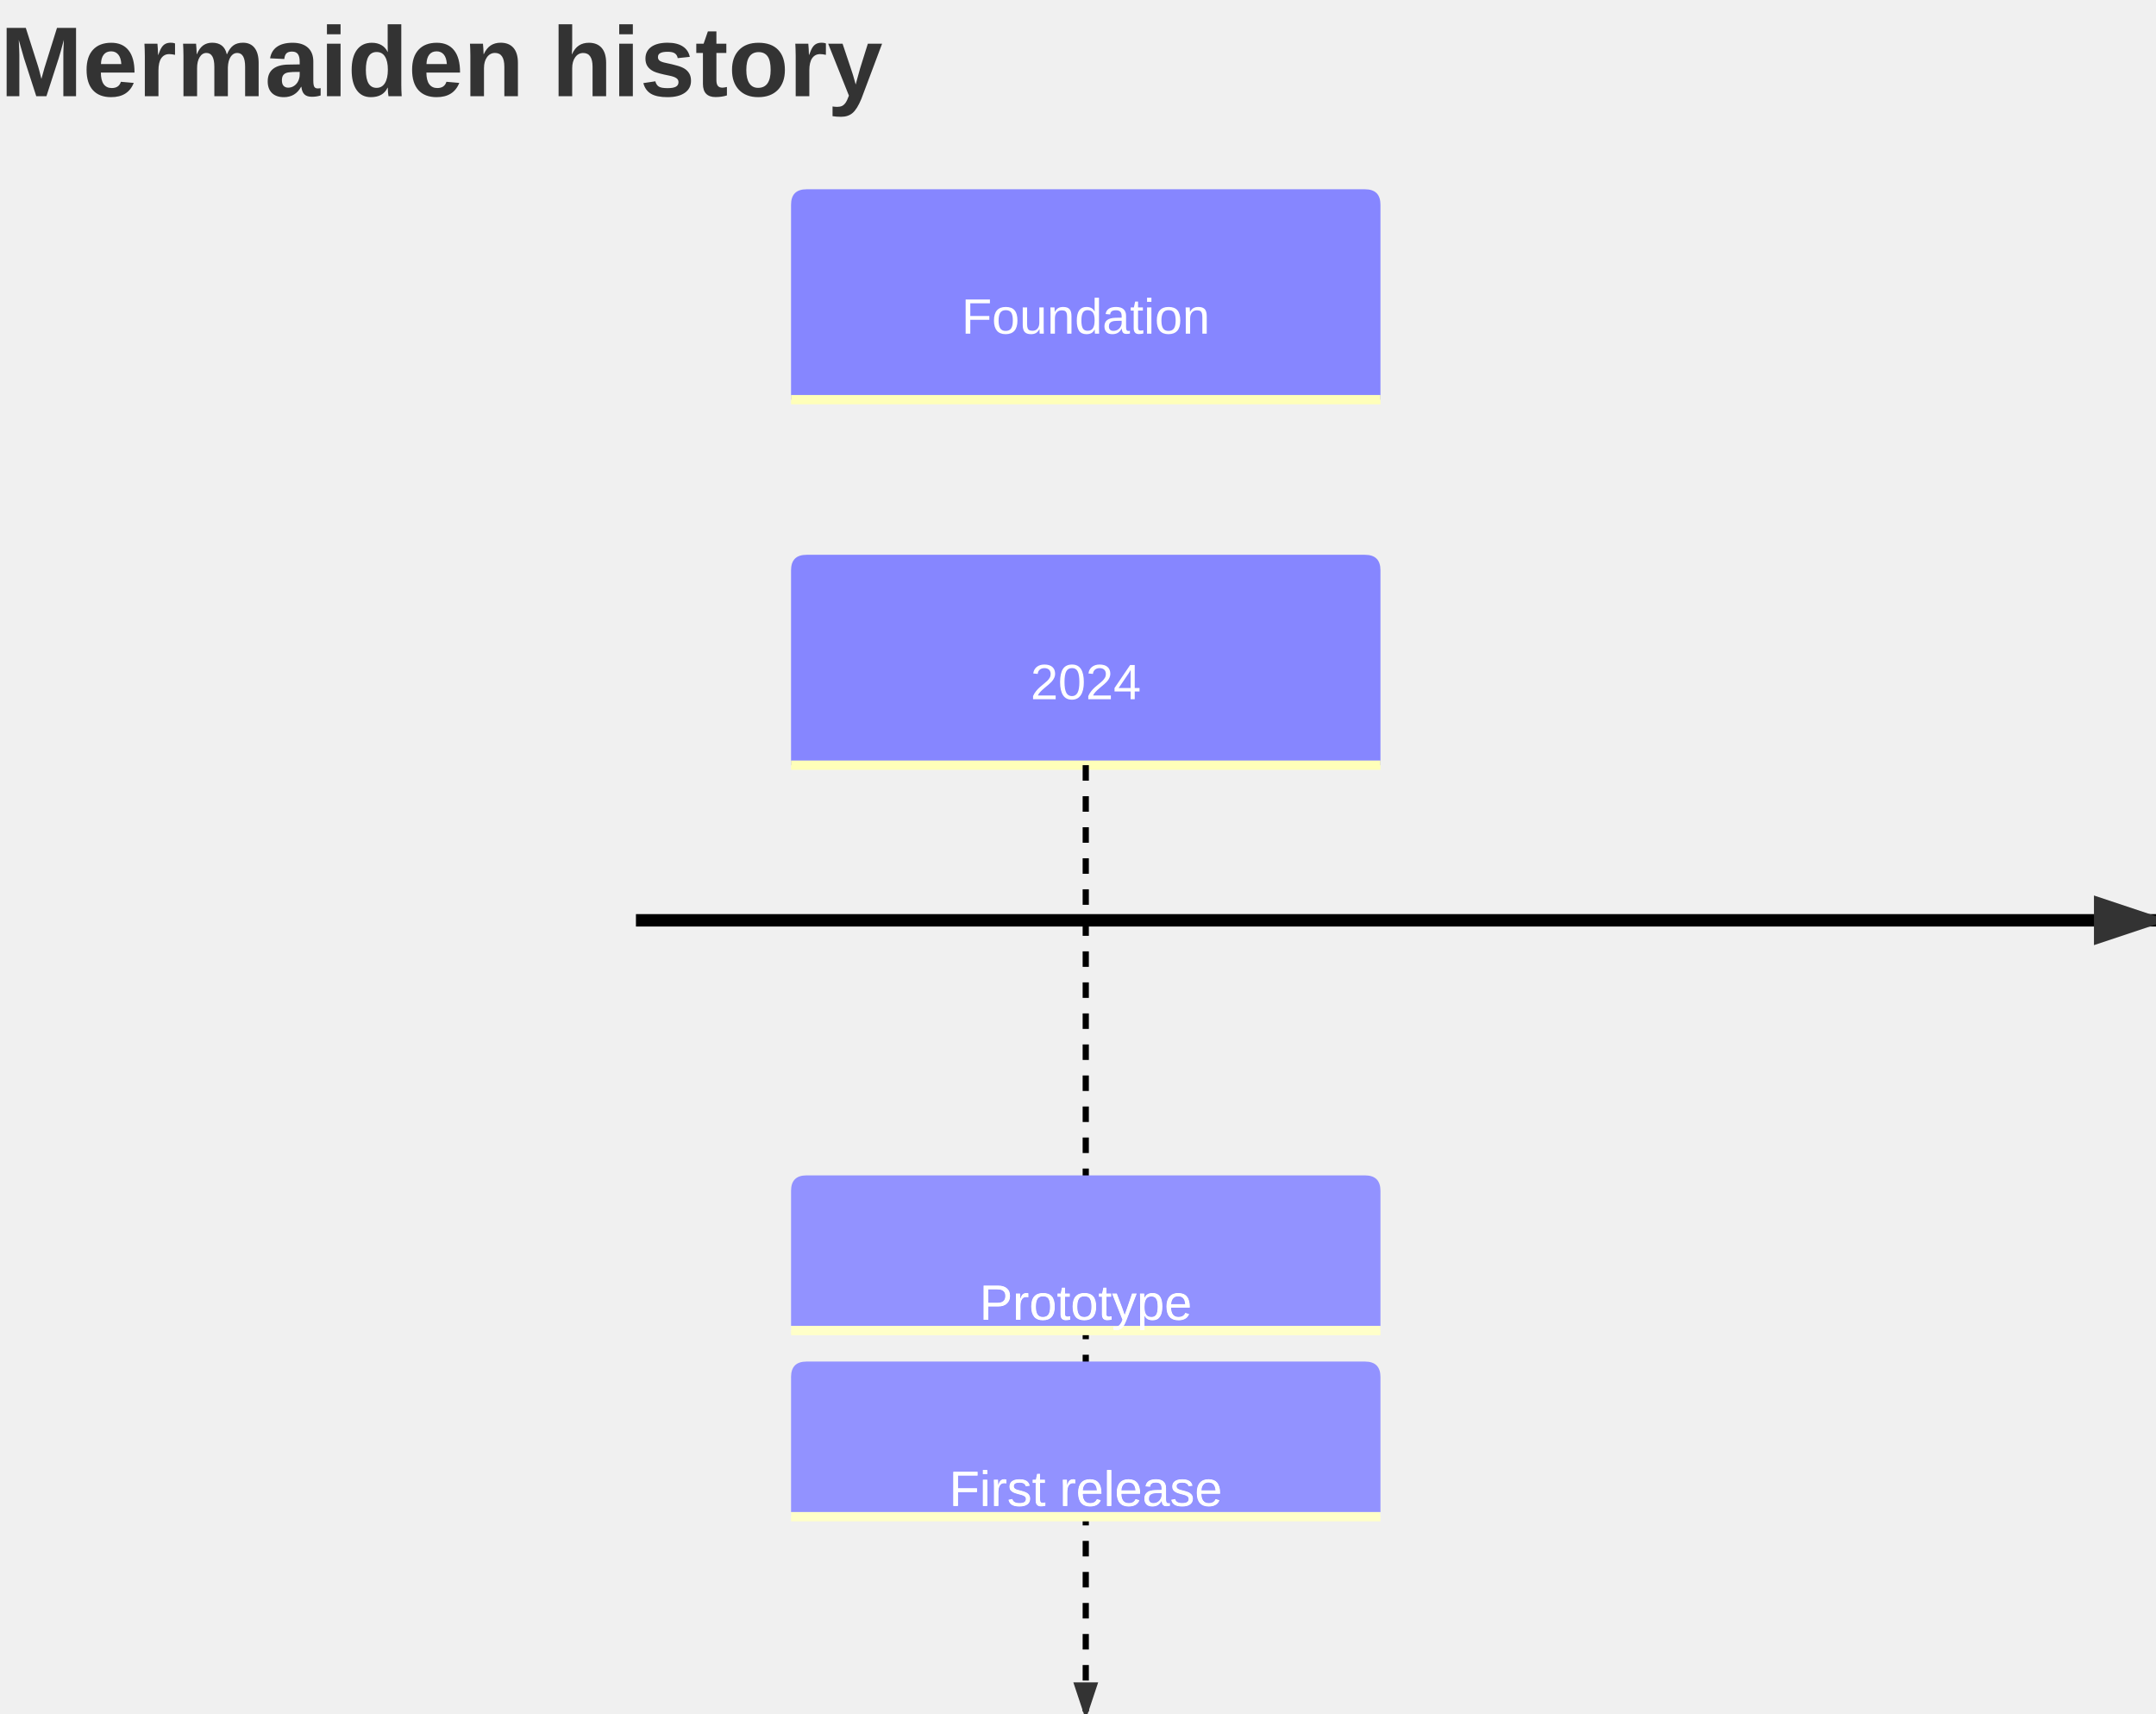
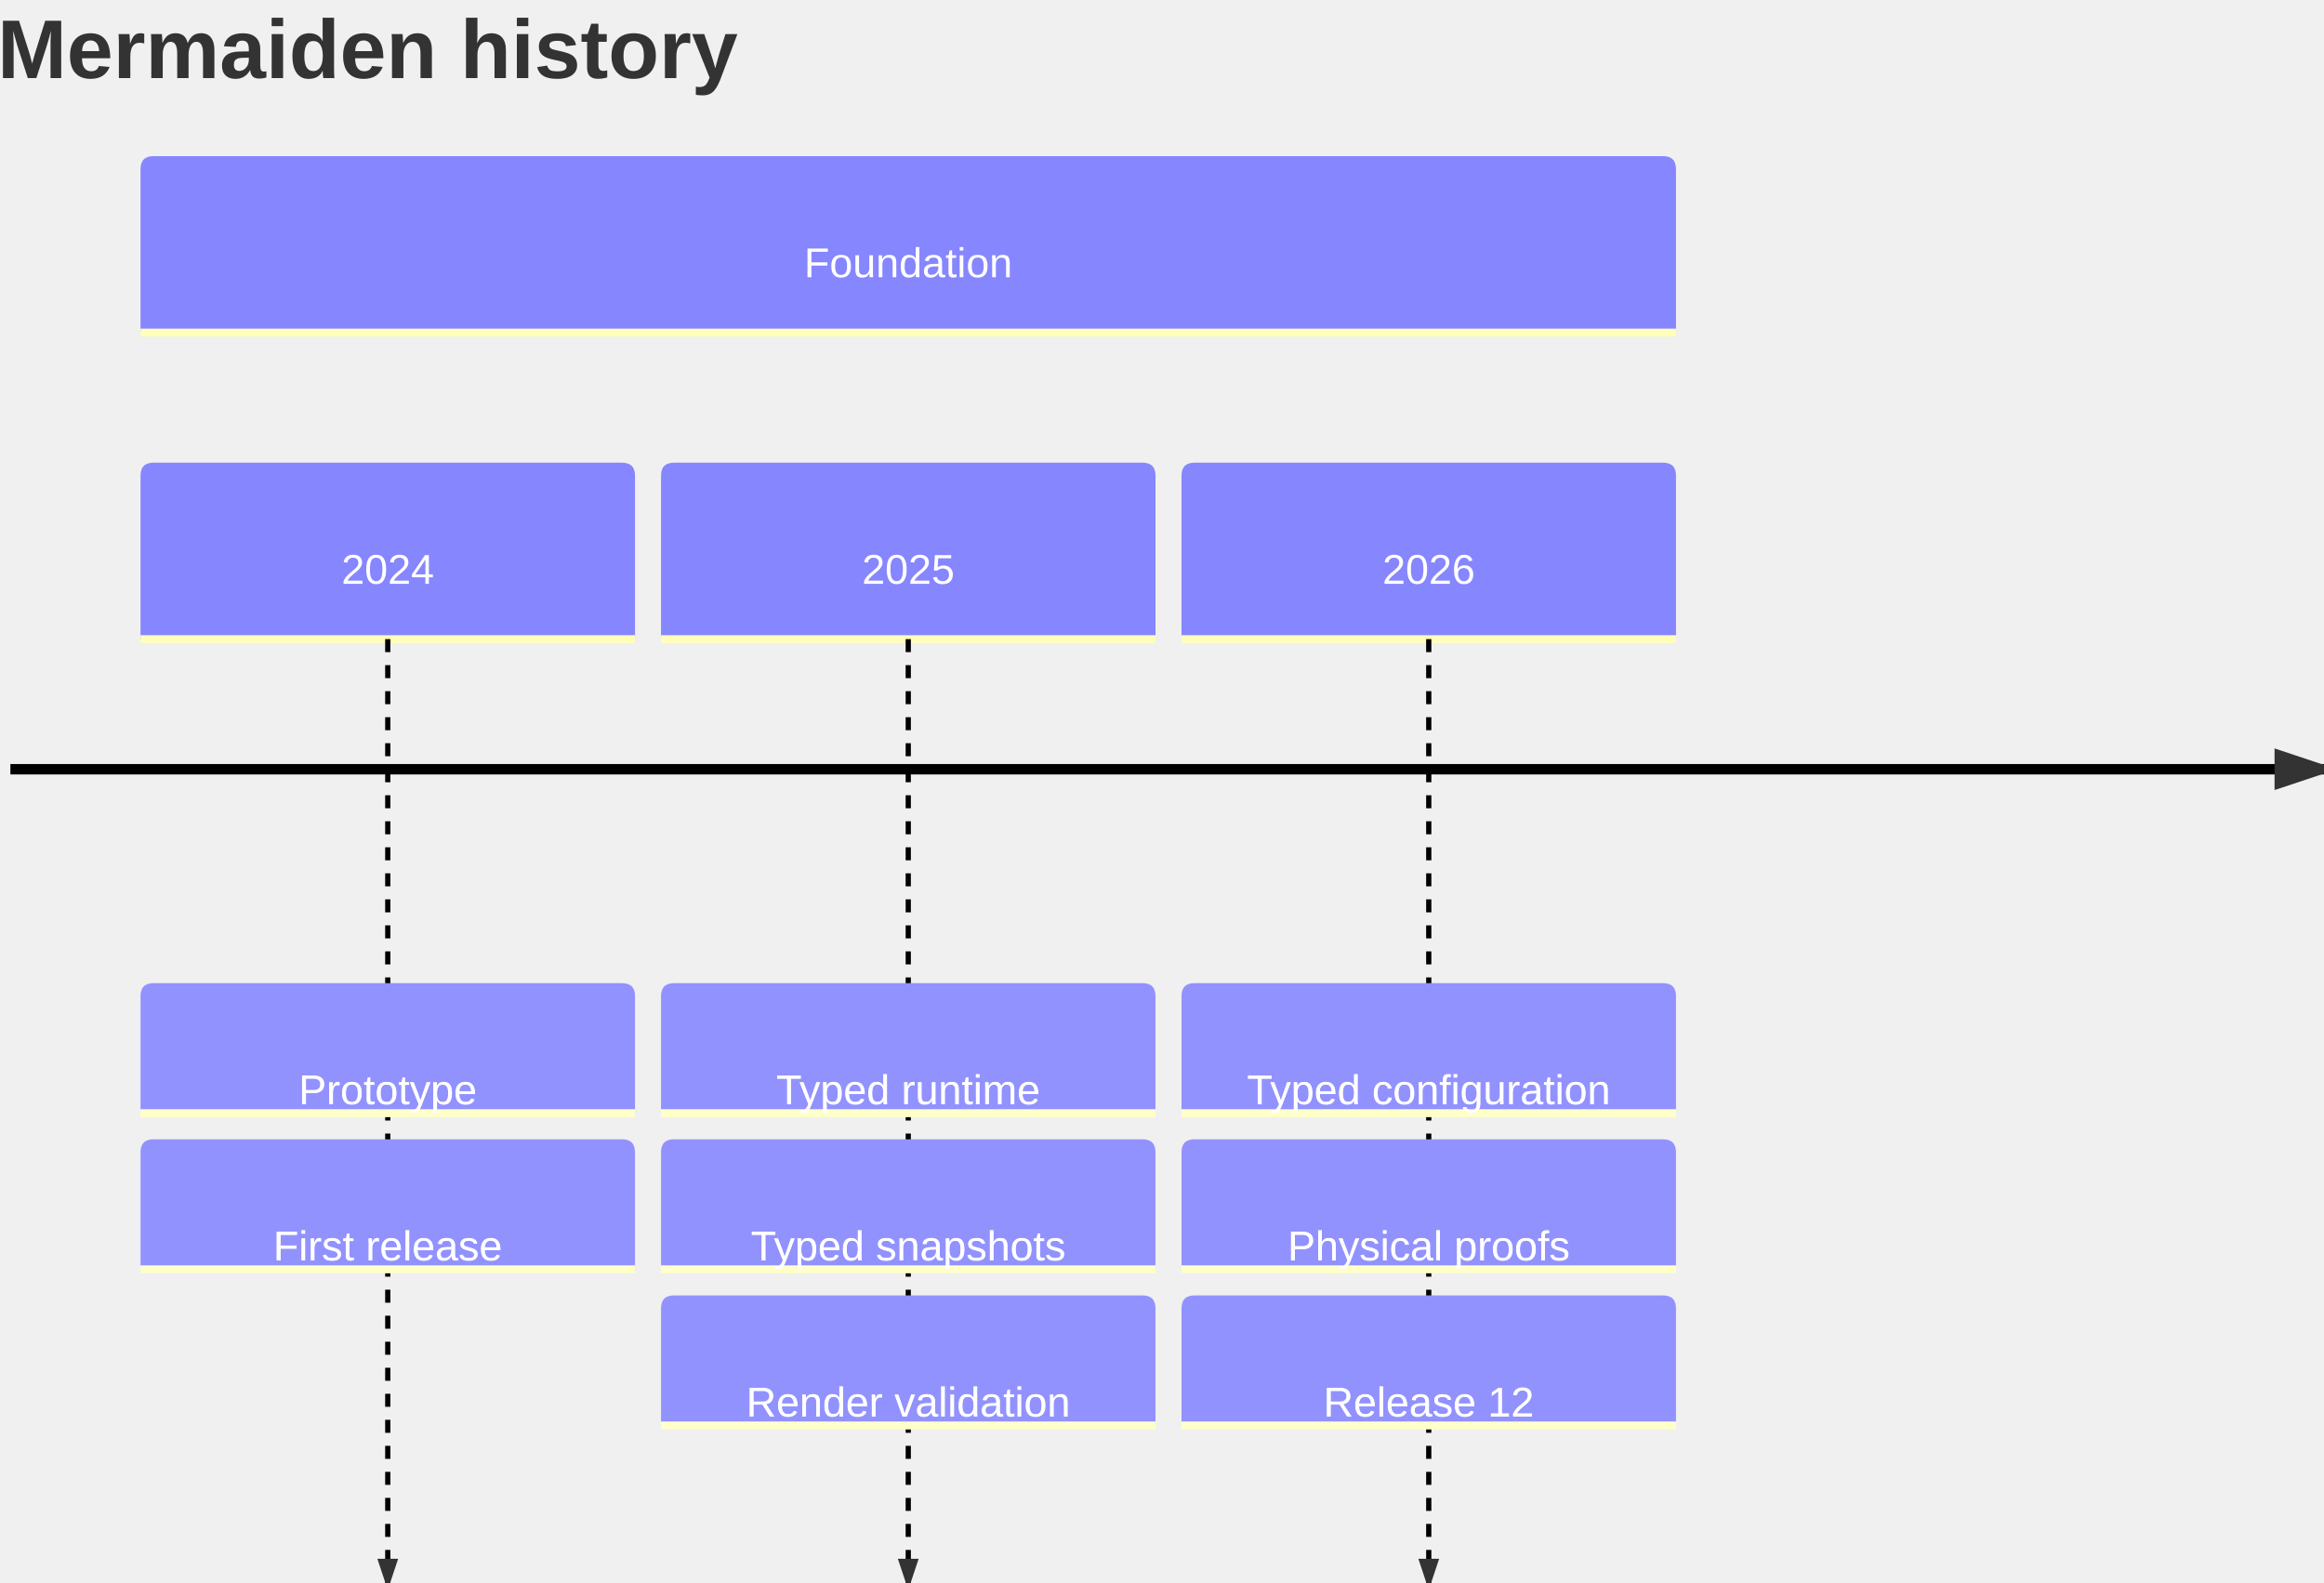
- <svg xmlns="http://www.w3.org/2000/svg" id="my-svg" width="100%" style="max-width: 695px; background-color: white;" viewBox="-55 -11 695 552.2" role="graphics-document document" aria-roledescription="timeline">
+ <svg xmlns="http://www.w3.org/2000/svg" id="my-svg" width="100%" style="max-width: 893px; background-color: white;" viewBox="146 -10 893 608" role="graphics-document document" aria-roledescription="timeline">
  <style>#my-svg{font-family:"trebuchet ms",verdana,arial,sans-serif;font-size:16px;fill:#333;}@keyframes edge-animation-frame{from{stroke-dashoffset:0;}}@keyframes dash{to{stroke-dashoffset:0;}}#my-svg .edge-animation-slow{stroke-dasharray:9,5!important;stroke-dashoffset:900;animation:dash 50s linear infinite;stroke-linecap:round;}#my-svg .edge-animation-fast{stroke-dasharray:9,5!important;stroke-dashoffset:900;animation:dash 20s linear infinite;stroke-linecap:round;}#my-svg .error-icon{fill:#552222;}#my-svg .error-text{fill:#552222;stroke:#552222;}#my-svg .edge-thickness-normal{stroke-width:1px;}#my-svg .edge-thickness-thick{stroke-width:3.5px;}#my-svg .edge-pattern-solid{stroke-dasharray:0;}#my-svg .edge-thickness-invisible{stroke-width:0;fill:none;}#my-svg .edge-pattern-dashed{stroke-dasharray:3;}#my-svg .edge-pattern-dotted{stroke-dasharray:2;}#my-svg .marker{fill:#333333;stroke:#333333;}#my-svg .marker.cross{stroke:#333333;}#my-svg svg{font-family:"trebuchet ms",verdana,arial,sans-serif;font-size:16px;}#my-svg p{margin:0;}#my-svg .edge{stroke-width:3;}#my-svg .section--1 rect,#my-svg .section--1 path,#my-svg .section--1 circle,#my-svg .section--1 path{fill:hsl(240, 100%, 76.275%);}#my-svg .section--1 text{fill:#ffffff;}#my-svg .node-icon--1{font-size:40px;color:#ffffff;}#my-svg .section-edge--1{stroke:hsl(240, 100%, 76.275%);}#my-svg .edge-depth--1{stroke-width:17;}#my-svg .section--1 line{stroke:hsl(60, 100%, 86.275%);stroke-width:3;}#my-svg .lineWrapper line{stroke:#ffffff;}#my-svg .disabled,#my-svg .disabled circle,#my-svg .disabled text{fill:hsl(80, 100%, 96.275%);}#my-svg .disabled text{fill:#aaaa33;}#my-svg .section-0 rect,#my-svg .section-0 path,#my-svg .section-0 circle,#my-svg .section-0 path{fill:hsl(60, 100%, 73.529%);}#my-svg .section-0 text{fill:black;}#my-svg .node-icon-0{font-size:40px;color:black;}#my-svg .section-edge-0{stroke:hsl(60, 100%, 73.529%);}#my-svg .edge-depth-0{stroke-width:14;}#my-svg .section-0 line{stroke:hsl(240, 100%, 83.529%);stroke-width:3;}#my-svg .lineWrapper line{stroke:black;}#my-svg .disabled,#my-svg .disabled circle,#my-svg .disabled text{fill:hsl(80, 100%, 96.275%);}#my-svg .disabled text{fill:#aaaa33;}#my-svg .section-1 rect,#my-svg .section-1 path,#my-svg .section-1 circle,#my-svg .section-1 path{fill:hsl(80, 100%, 76.275%);}#my-svg .section-1 text{fill:black;}#my-svg .node-icon-1{font-size:40px;color:black;}#my-svg .section-edge-1{stroke:hsl(80, 100%, 76.275%);}#my-svg .edge-depth-1{stroke-width:11;}#my-svg .section-1 line{stroke:hsl(260, 100%, 86.275%);stroke-width:3;}#my-svg .lineWrapper line{stroke:black;}#my-svg .disabled,#my-svg .disabled circle,#my-svg .disabled text{fill:hsl(80, 100%, 96.275%);}#my-svg .disabled text{fill:#aaaa33;}#my-svg .section-2 rect,#my-svg .section-2 path,#my-svg .section-2 circle,#my-svg .section-2 path{fill:hsl(270, 100%, 76.275%);}#my-svg .section-2 text{fill:#ffffff;}#my-svg .node-icon-2{font-size:40px;color:#ffffff;}#my-svg .section-edge-2{stroke:hsl(270, 100%, 76.275%);}#my-svg .edge-depth-2{stroke-width:8;}#my-svg .section-2 line{stroke:hsl(90, 100%, 86.275%);stroke-width:3;}#my-svg .lineWrapper line{stroke:#ffffff;}#my-svg .disabled,#my-svg .disabled circle,#my-svg .disabled text{fill:hsl(80, 100%, 96.275%);}#my-svg .disabled text{fill:#aaaa33;}#my-svg .section-3 rect,#my-svg .section-3 path,#my-svg .section-3 circle,#my-svg .section-3 path{fill:hsl(300, 100%, 76.275%);}#my-svg .section-3 text{fill:black;}#my-svg .node-icon-3{font-size:40px;color:black;}#my-svg .section-edge-3{stroke:hsl(300, 100%, 76.275%);}#my-svg .edge-depth-3{stroke-width:5;}#my-svg .section-3 line{stroke:hsl(120, 100%, 86.275%);stroke-width:3;}#my-svg .lineWrapper line{stroke:black;}#my-svg .disabled,#my-svg .disabled circle,#my-svg .disabled text{fill:hsl(80, 100%, 96.275%);}#my-svg .disabled text{fill:#aaaa33;}#my-svg .section-4 rect,#my-svg .section-4 path,#my-svg .section-4 circle,#my-svg .section-4 path{fill:hsl(330, 100%, 76.275%);}#my-svg .section-4 text{fill:black;}#my-svg .node-icon-4{font-size:40px;color:black;}#my-svg .section-edge-4{stroke:hsl(330, 100%, 76.275%);}#my-svg .edge-depth-4{stroke-width:2;}#my-svg .section-4 line{stroke:hsl(150, 100%, 86.275%);stroke-width:3;}#my-svg .lineWrapper line{stroke:black;}#my-svg .disabled,#my-svg .disabled circle,#my-svg .disabled text{fill:hsl(80, 100%, 96.275%);}#my-svg .disabled text{fill:#aaaa33;}#my-svg .section-5 rect,#my-svg .section-5 path,#my-svg .section-5 circle,#my-svg .section-5 path{fill:hsl(0, 100%, 76.275%);}#my-svg .section-5 text{fill:black;}#my-svg .node-icon-5{font-size:40px;color:black;}#my-svg .section-edge-5{stroke:hsl(0, 100%, 76.275%);}#my-svg .edge-depth-5{stroke-width:-1;}#my-svg .section-5 line{stroke:hsl(180, 100%, 86.275%);stroke-width:3;}#my-svg .lineWrapper line{stroke:black;}#my-svg .disabled,#my-svg .disabled circle,#my-svg .disabled text{fill:hsl(80, 100%, 96.275%);}#my-svg .disabled text{fill:#aaaa33;}#my-svg .section-6 rect,#my-svg .section-6 path,#my-svg .section-6 circle,#my-svg .section-6 path{fill:hsl(30, 100%, 76.275%);}#my-svg .section-6 text{fill:black;}#my-svg .node-icon-6{font-size:40px;color:black;}#my-svg .section-edge-6{stroke:hsl(30, 100%, 76.275%);}#my-svg .edge-depth-6{stroke-width:-4;}#my-svg .section-6 line{stroke:hsl(210, 100%, 86.275%);stroke-width:3;}#my-svg .lineWrapper line{stroke:black;}#my-svg .disabled,#my-svg .disabled circle,#my-svg .disabled text{fill:hsl(80, 100%, 96.275%);}#my-svg .disabled text{fill:#aaaa33;}#my-svg .section-7 rect,#my-svg .section-7 path,#my-svg .section-7 circle,#my-svg .section-7 path{fill:hsl(90, 100%, 76.275%);}#my-svg .section-7 text{fill:black;}#my-svg .node-icon-7{font-size:40px;color:black;}#my-svg .section-edge-7{stroke:hsl(90, 100%, 76.275%);}#my-svg .edge-depth-7{stroke-width:-7;}#my-svg .section-7 line{stroke:hsl(270, 100%, 86.275%);stroke-width:3;}#my-svg .lineWrapper line{stroke:black;}#my-svg .disabled,#my-svg .disabled circle,#my-svg .disabled text{fill:hsl(80, 100%, 96.275%);}#my-svg .disabled text{fill:#aaaa33;}#my-svg .section-8 rect,#my-svg .section-8 path,#my-svg .section-8 circle,#my-svg .section-8 path{fill:hsl(150, 100%, 76.275%);}#my-svg .section-8 text{fill:black;}#my-svg .node-icon-8{font-size:40px;color:black;}#my-svg .section-edge-8{stroke:hsl(150, 100%, 76.275%);}#my-svg .edge-depth-8{stroke-width:-10;}#my-svg .section-8 line{stroke:hsl(330, 100%, 86.275%);stroke-width:3;}#my-svg .lineWrapper line{stroke:black;}#my-svg .disabled,#my-svg .disabled circle,#my-svg .disabled text{fill:hsl(80, 100%, 96.275%);}#my-svg .disabled text{fill:#aaaa33;}#my-svg .section-9 rect,#my-svg .section-9 path,#my-svg .section-9 circle,#my-svg .section-9 path{fill:hsl(180, 100%, 76.275%);}#my-svg .section-9 text{fill:black;}#my-svg .node-icon-9{font-size:40px;color:black;}#my-svg .section-edge-9{stroke:hsl(180, 100%, 76.275%);}#my-svg .edge-depth-9{stroke-width:-13;}#my-svg .section-9 line{stroke:hsl(0, 100%, 86.275%);stroke-width:3;}#my-svg .lineWrapper line{stroke:black;}#my-svg .disabled,#my-svg .disabled circle,#my-svg .disabled text{fill:hsl(80, 100%, 96.275%);}#my-svg .disabled text{fill:#aaaa33;}#my-svg .section-10 rect,#my-svg .section-10 path,#my-svg .section-10 circle,#my-svg .section-10 path{fill:hsl(210, 100%, 76.275%);}#my-svg .section-10 text{fill:black;}#my-svg .node-icon-10{font-size:40px;color:black;}#my-svg .section-edge-10{stroke:hsl(210, 100%, 76.275%);}#my-svg .edge-depth-10{stroke-width:-16;}#my-svg .section-10 line{stroke:hsl(30, 100%, 86.275%);stroke-width:3;}#my-svg .lineWrapper line{stroke:black;}#my-svg .disabled,#my-svg .disabled circle,#my-svg .disabled text{fill:hsl(80, 100%, 96.275%);}#my-svg .disabled text{fill:#aaaa33;}#my-svg .section-root rect,#my-svg .section-root path,#my-svg .section-root circle{fill:hsl(240, 100%, 46.275%);}#my-svg .section-root text{fill:#ffffff;}#my-svg .icon-container{height:100%;display:flex;justify-content:center;align-items:center;}#my-svg .edge{fill:none;}#my-svg .eventWrapper{filter:brightness(120%);}#my-svg .node .neo-node{stroke:#9370DB;}#my-svg [data-look="neo"].node rect,#my-svg [data-look="neo"].cluster rect,#my-svg [data-look="neo"].node polygon{stroke:#9370DB;filter:drop-shadow(1px 2px 2px rgba(185, 185, 185, 1));}#my-svg [data-look="neo"].swimlane.cluster rect{filter:none;}#my-svg [data-look="neo"].node path{stroke:#9370DB;stroke-width:1px;}#my-svg [data-look="neo"].node .outer-path{filter:drop-shadow(1px 2px 2px rgba(185, 185, 185, 1));}#my-svg [data-look="neo"].node .neo-line path{stroke:#9370DB;filter:none;}#my-svg [data-look="neo"].node circle{stroke:#9370DB;filter:drop-shadow(1px 2px 2px rgba(185, 185, 185, 1));}#my-svg [data-look="neo"].node circle .state-start{fill:#000000;}#my-svg [data-look="neo"].icon-shape .icon{fill:#9370DB;filter:drop-shadow(1px 2px 2px rgba(185, 185, 185, 1));}#my-svg [data-look="neo"].icon-shape .icon-neo path{stroke:#9370DB;filter:drop-shadow(1px 2px 2px rgba(185, 185, 185, 1));}#my-svg :root{--mermaid-font-family:"trebuchet ms",verdana,arial,sans-serif;}</style>
  <g />
  <g />
  <defs>
    <marker id="my-svg-arrowhead" refX="5" refY="2" markerWidth="6" markerHeight="4" orient="auto">
      <path d="M 0,0 V 4 L6,2 Z" />
    </marker>
  </defs>
  <g transform="translate(200, 50)">
    <g class="timeline-node section--1">
      <g>
-         <path id="my-svg-node-0" class="node-bkg node-undefined" d="M0 62.8 v-57.8 q0,-5,5,-5 h180 q5,0,5,5 v62.8 H0 Z" />
-         <line class="node-line--1" x1="0" y1="67.8" x2="190" y2="67.8" />
+         <path id="my-svg-node-0" class="node-bkg node-undefined" d="M0 62.8 v-57.8 q0,-5,5,-5 h580 q5,0,5,5 v62.8 H0 Z" />
+         <line class="node-line--1" x1="0" y1="67.8" x2="590" y2="67.8" />
      </g>
-       <g transform="translate(95, 10)">
+       <g transform="translate(295, 10)">
        <text dy="1em" alignment-baseline="middle" dominant-baseline="middle" text-anchor="middle">
          <tspan x="0" dy="1em">Foundation</tspan>
        </text>
      </g>
    </g>
  </g>
  <g class="taskWrapper" transform="translate(200, 167.8)">
    <g class="timeline-node section--1">
      <g>
        <path id="my-svg-node-1" class="node-bkg node-undefined" d="M0 62.8 v-57.8 q0,-5,5,-5 h180 q5,0,5,5 v62.8 H0 Z" />
        <line class="node-line--1" x1="0" y1="67.8" x2="190" y2="67.8" />
      </g>
      <g transform="translate(95, 10)">
        <text dy="1em" alignment-baseline="middle" dominant-baseline="middle" text-anchor="middle">
          <tspan x="0" dy="1em">2024</tspan>
        </text>
      </g>
    </g>
  </g>
  <g class="lineWrapper">
-     <line x1="295" y1="235.6" x2="295" y2="541.2" stroke-width="2" stroke="black" marker-end="url(#my-svg-arrowhead)" stroke-dasharray="5,5" />
+     <line x1="295" y1="235.6" x2="295" y2="599" stroke-width="2" stroke="black" marker-end="url(#my-svg-arrowhead)" stroke-dasharray="5,5" />
  </g>
  <g class="eventWrapper" transform="translate(200, 367.8)">
    <g class="timeline-node section--1">
      <g>
        <path id="my-svg-node-2" class="node-bkg node-undefined" d="M0 45 v-40 q0,-5,5,-5 h180 q5,0,5,5 v45 H0 Z" />
        <line class="node-line--1" x1="0" y1="50" x2="190" y2="50" />
      </g>
      <g transform="translate(95, 10)">
        <text dy="1em" alignment-baseline="middle" dominant-baseline="middle" text-anchor="middle">
          <tspan x="0" dy="1em">Prototype</tspan>
        </text>
      </g>
    </g>
  </g>
  <g class="eventWrapper" transform="translate(200, 427.8)">
    <g class="timeline-node section--1">
      <g>
        <path id="my-svg-node-3" class="node-bkg node-undefined" d="M0 45 v-40 q0,-5,5,-5 h180 q5,0,5,5 v45 H0 Z" />
        <line class="node-line--1" x1="0" y1="50" x2="190" y2="50" />
      </g>
      <g transform="translate(95, 10)">
        <text dy="1em" alignment-baseline="middle" dominant-baseline="middle" text-anchor="middle">
          <tspan x="0" dy="1em">First   release</tspan>
        </text>
      </g>
    </g>
  </g>
-   <text x="-55" font-size="4ex" font-weight="bold" y="20">Mermaiden history</text>
+   <g class="taskWrapper" transform="translate(400, 167.8)">
+     <g class="timeline-node section--1">
+       <g>
+         <path id="my-svg-node-4" class="node-bkg node-undefined" d="M0 62.8 v-57.8 q0,-5,5,-5 h180 q5,0,5,5 v62.8 H0 Z" />
+         <line class="node-line--1" x1="0" y1="67.8" x2="190" y2="67.8" />
+       </g>
+       <g transform="translate(95, 10)">
+         <text dy="1em" alignment-baseline="middle" dominant-baseline="middle" text-anchor="middle">
+           <tspan x="0" dy="1em">2025</tspan>
+         </text>
+       </g>
+     </g>
+   </g>
  <g class="lineWrapper">
-     <line x1="150" y1="285.6" x2="640" y2="285.6" stroke-width="4" stroke="black" marker-end="url(#my-svg-arrowhead)" />
+     <line x1="495" y1="235.6" x2="495" y2="599" stroke-width="2" stroke="black" marker-end="url(#my-svg-arrowhead)" stroke-dasharray="5,5" />
+   </g>
+   <g class="eventWrapper" transform="translate(400, 367.8)">
+     <g class="timeline-node section--1">
+       <g>
+         <path id="my-svg-node-5" class="node-bkg node-undefined" d="M0 45 v-40 q0,-5,5,-5 h180 q5,0,5,5 v45 H0 Z" />
+         <line class="node-line--1" x1="0" y1="50" x2="190" y2="50" />
+       </g>
+       <g transform="translate(95, 10)">
+         <text dy="1em" alignment-baseline="middle" dominant-baseline="middle" text-anchor="middle">
+           <tspan x="0" dy="1em">Typed   runtime</tspan>
+         </text>
+       </g>
+     </g>
+   </g>
+   <g class="eventWrapper" transform="translate(400, 427.8)">
+     <g class="timeline-node section--1">
+       <g>
+         <path id="my-svg-node-6" class="node-bkg node-undefined" d="M0 45 v-40 q0,-5,5,-5 h180 q5,0,5,5 v45 H0 Z" />
+         <line class="node-line--1" x1="0" y1="50" x2="190" y2="50" />
+       </g>
+       <g transform="translate(95, 10)">
+         <text dy="1em" alignment-baseline="middle" dominant-baseline="middle" text-anchor="middle">
+           <tspan x="0" dy="1em">Typed   snapshots</tspan>
+         </text>
+       </g>
+     </g>
+   </g>
+   <g class="eventWrapper" transform="translate(400, 487.8)">
+     <g class="timeline-node section--1">
+       <g>
+         <path id="my-svg-node-7" class="node-bkg node-undefined" d="M0 45 v-40 q0,-5,5,-5 h180 q5,0,5,5 v45 H0 Z" />
+         <line class="node-line--1" x1="0" y1="50" x2="190" y2="50" />
+       </g>
+       <g transform="translate(95, 10)">
+         <text dy="1em" alignment-baseline="middle" dominant-baseline="middle" text-anchor="middle">
+           <tspan x="0" dy="1em">Render   validation</tspan>
+         </text>
+       </g>
+     </g>
+   </g>
+   <g class="taskWrapper" transform="translate(600, 167.8)">
+     <g class="timeline-node section--1">
+       <g>
+         <path id="my-svg-node-8" class="node-bkg node-undefined" d="M0 62.8 v-57.8 q0,-5,5,-5 h180 q5,0,5,5 v62.8 H0 Z" />
+         <line class="node-line--1" x1="0" y1="67.8" x2="190" y2="67.8" />
+       </g>
+       <g transform="translate(95, 10)">
+         <text dy="1em" alignment-baseline="middle" dominant-baseline="middle" text-anchor="middle">
+           <tspan x="0" dy="1em">2026</tspan>
+         </text>
+       </g>
+     </g>
+   </g>
+   <g class="lineWrapper">
+     <line x1="695" y1="235.6" x2="695" y2="599" stroke-width="2" stroke="black" marker-end="url(#my-svg-arrowhead)" stroke-dasharray="5,5" />
+   </g>
+   <g class="eventWrapper" transform="translate(600, 367.8)">
+     <g class="timeline-node section--1">
+       <g>
+         <path id="my-svg-node-9" class="node-bkg node-undefined" d="M0 45 v-40 q0,-5,5,-5 h180 q5,0,5,5 v45 H0 Z" />
+         <line class="node-line--1" x1="0" y1="50" x2="190" y2="50" />
+       </g>
+       <g transform="translate(95, 10)">
+         <text dy="1em" alignment-baseline="middle" dominant-baseline="middle" text-anchor="middle">
+           <tspan x="0" dy="1em">Typed   configuration</tspan>
+         </text>
+       </g>
+     </g>
+   </g>
+   <g class="eventWrapper" transform="translate(600, 427.8)">
+     <g class="timeline-node section--1">
+       <g>
+         <path id="my-svg-node-10" class="node-bkg node-undefined" d="M0 45 v-40 q0,-5,5,-5 h180 q5,0,5,5 v45 H0 Z" />
+         <line class="node-line--1" x1="0" y1="50" x2="190" y2="50" />
+       </g>
+       <g transform="translate(95, 10)">
+         <text dy="1em" alignment-baseline="middle" dominant-baseline="middle" text-anchor="middle">
+           <tspan x="0" dy="1em">Physical   proofs</tspan>
+         </text>
+       </g>
+     </g>
+   </g>
+   <g class="eventWrapper" transform="translate(600, 487.8)">
+     <g class="timeline-node section--1">
+       <g>
+         <path id="my-svg-node-11" class="node-bkg node-undefined" d="M0 45 v-40 q0,-5,5,-5 h180 q5,0,5,5 v45 H0 Z" />
+         <line class="node-line--1" x1="0" y1="50" x2="190" y2="50" />
+       </g>
+       <g transform="translate(95, 10)">
+         <text dy="1em" alignment-baseline="middle" dominant-baseline="middle" text-anchor="middle">
+           <tspan x="0" dy="1em">Release   12</tspan>
+         </text>
+       </g>
+     </g>
+   </g>
+   <text x="145" font-size="4ex" font-weight="bold" y="20">Mermaiden history</text>
+   <g class="lineWrapper">
+     <line x1="150" y1="285.6" x2="1040" y2="285.6" stroke-width="4" stroke="black" marker-end="url(#my-svg-arrowhead)" />
  </g>
</svg>
